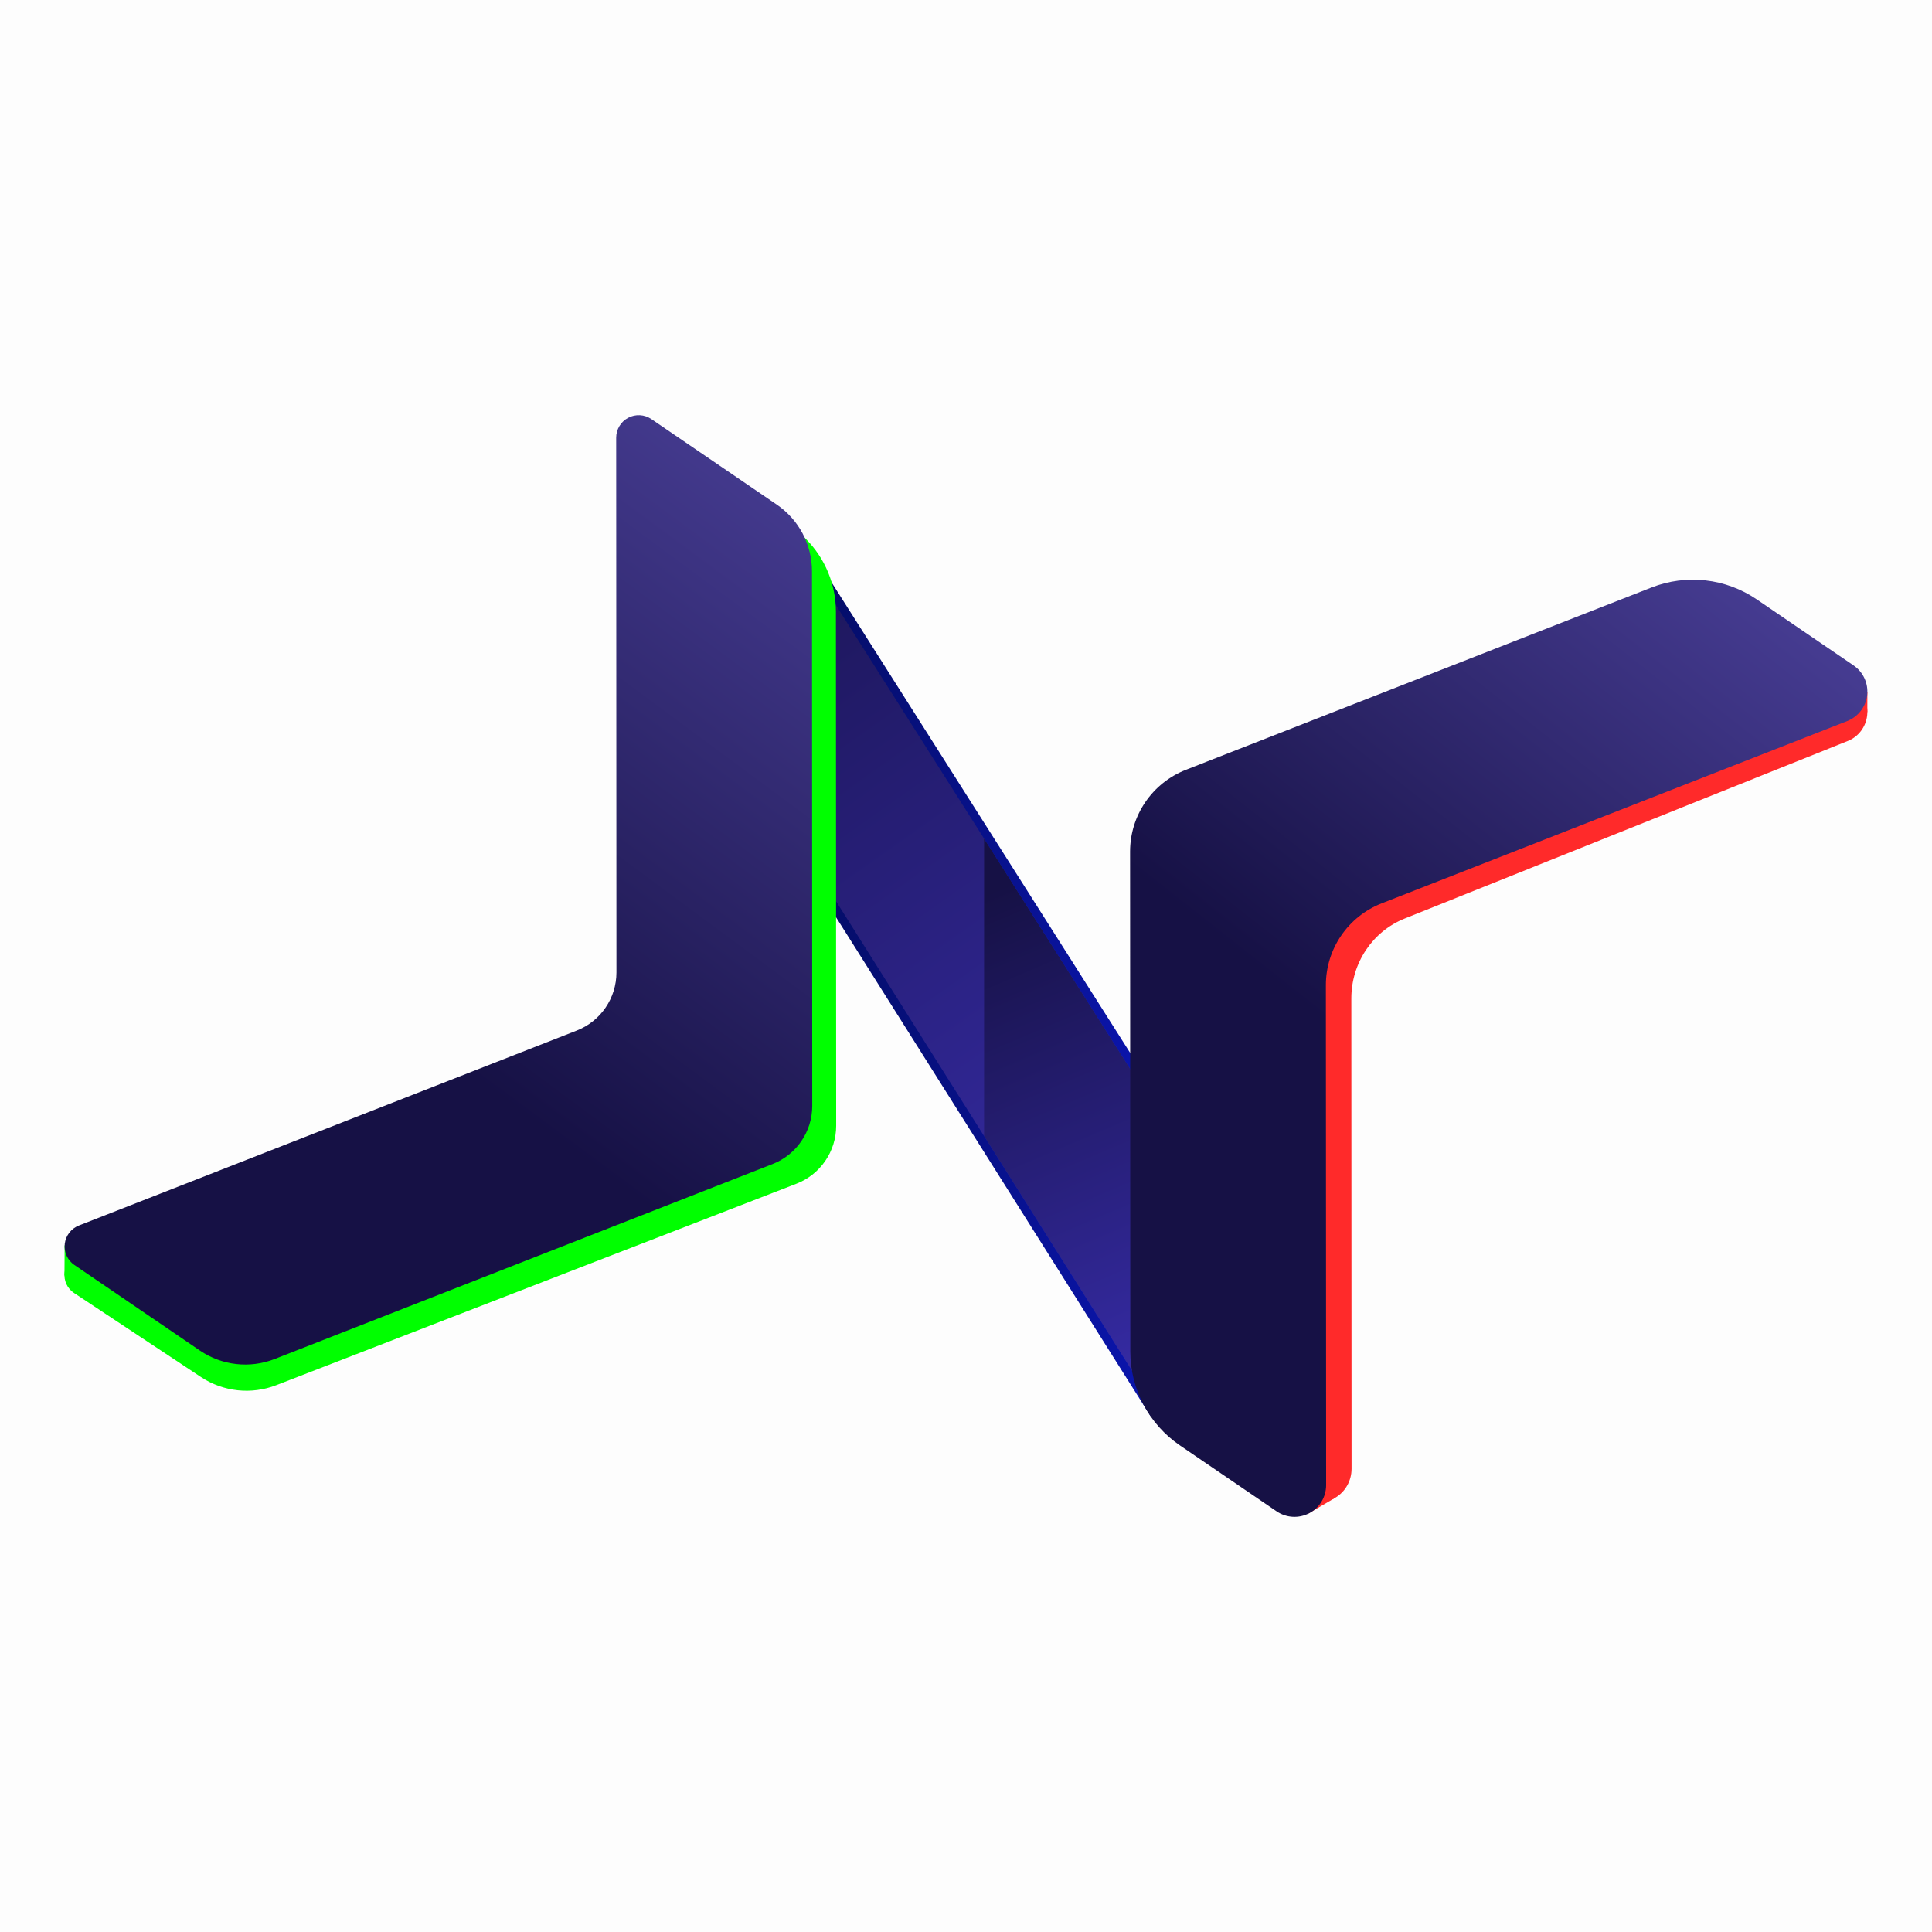
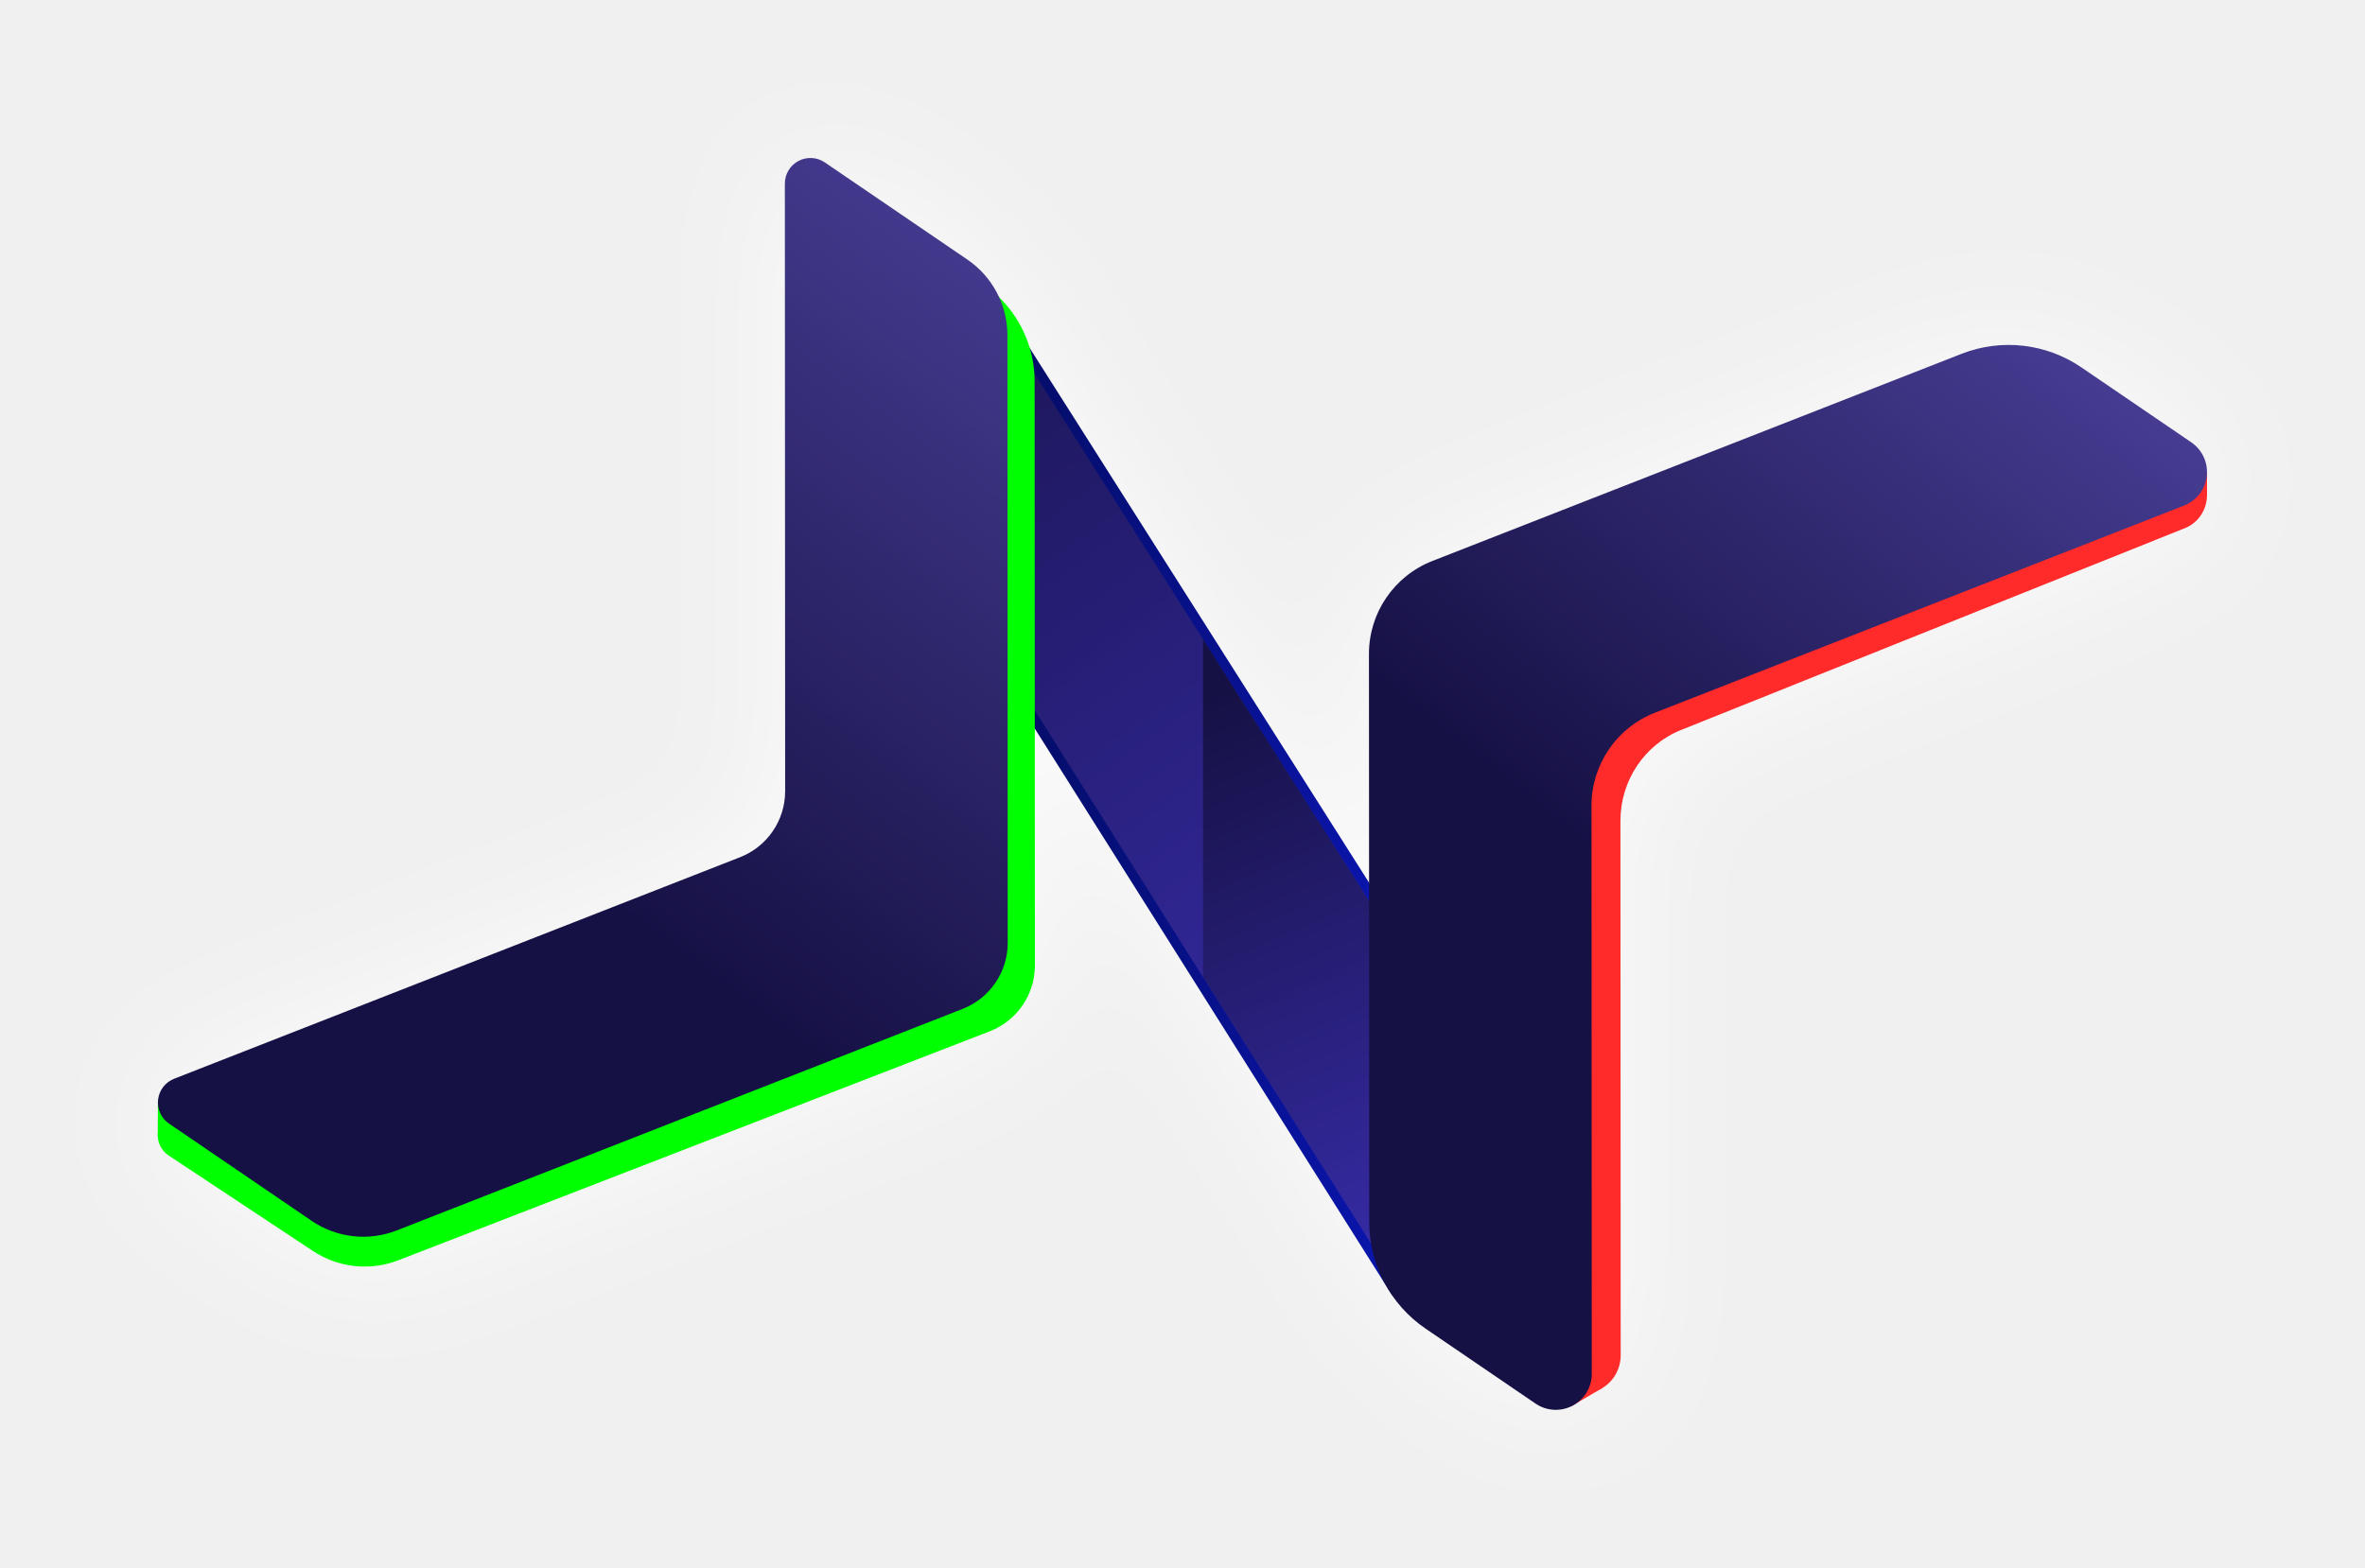
- <svg xmlns="http://www.w3.org/2000/svg" xmlns:xlink="http://www.w3.org/1999/xlink" width="226.772" height="226.772" viewBox="0 0 60 60" version="1.1" id="svg5">
+ <svg xmlns="http://www.w3.org/2000/svg" xmlns:xlink="http://www.w3.org/1999/xlink" width="244.221" height="161.944" viewBox="0 0 64.617 42.848" version="1.1" id="svg5">
  <defs id="defs2">
    <linearGradient id="linearGradient977">
      <stop style="stop-color:#01093c;stop-opacity:1;" offset="0" id="stop975" />
      <stop style="stop-color:#0e19d3;stop-opacity:1;" offset="1" id="stop973" />
    </linearGradient>
    <linearGradient id="linearGradient6230">
      <stop style="stop-color:#00ff00;stop-opacity:1;" offset="0" id="stop6226" />
      <stop style="stop-color:#00ff00;stop-opacity:1;" offset="1" id="stop6228" />
    </linearGradient>
    <linearGradient id="linearGradient4398">
      <stop style="stop-color:#161145;stop-opacity:1;" offset="0" id="stop4394" />
      <stop style="stop-color:#5343fd;stop-opacity:1;" offset="1" id="stop4396" />
    </linearGradient>
    <linearGradient id="linearGradient3324">
      <stop style="stop-color:#161145;stop-opacity:1;" offset="0" id="stop3320" />
      <stop style="stop-color:#7465db;stop-opacity:1;" offset="1" id="stop3322" />
    </linearGradient>
    <linearGradient id="linearGradient3316">
      <stop style="stop-color:#7465db;stop-opacity:1;" offset="0" id="stop3312" />
      <stop style="stop-color:#161145;stop-opacity:1;" offset="1" id="stop3314" />
    </linearGradient>
    <filter style="color-interpolation-filters:sRGB" id="filter2543" x="-0.235" y="-0.093" width="1.471" height="1.185">
      <feGaussianBlur stdDeviation="4.864 2" result="fbSourceGraphic" id="feGaussianBlur2541" />
      <feColorMatrix result="fbSourceGraphicAlpha" in="fbSourceGraphic" values="0 0 0 -1 0 0 0 0 -1 0 0 0 0 -1 0 0 0 0 1 0" id="feColorMatrix365" />
      <feGaussianBlur id="feGaussianBlur367" stdDeviation="13.92 13.92" result="blur" in="fbSourceGraphic" />
    </filter>
    <linearGradient xlink:href="#linearGradient3324" id="linearGradient3326" x1="234.428" y1="103.648" x2="227.269" y2="208.677" gradientUnits="userSpaceOnUse" gradientTransform="translate(-69.38544,40.35818)" />
-     <linearGradient xlink:href="#linearGradient4398" id="linearGradient4400" x1="19.137" y1="13.592" x2="51.855" y2="60" gradientUnits="userSpaceOnUse" gradientTransform="translate(37.39676,29.18502)" />
-     <linearGradient xlink:href="#linearGradient3316" id="linearGradient4543" gradientUnits="userSpaceOnUse" x1="236.594" y1="91.986" x2="232.012" y2="210.904" gradientTransform="matrix(0.2906177,0.198201,-0.198201,0.2906177,43.19949,-32.2306)" />
-     <radialGradient xlink:href="#linearGradient6230" id="radialGradient6232" cx="52.158" cy="37.397" fx="52.158" fy="37.397" r="11.874" gradientTransform="matrix(-0.2270618,-0.9738803,1.406017,-0.3278151,48.81638,130.4128)" gradientUnits="userSpaceOnUse" />
+     <linearGradient xlink:href="#linearGradient4398" id="linearGradient4400" x1="19.137" y1="13.592" x2="51.855" y2="60" gradientUnits="userSpaceOnUse" gradientTransform="translate(61.94902,48.71989)" />
+     <linearGradient xlink:href="#linearGradient3316" id="linearGradient4543" gradientUnits="userSpaceOnUse" x1="236.594" y1="91.986" x2="232.012" y2="210.904" gradientTransform="matrix(0.2906177,0.198201,-0.198201,0.2906177,67.75175,-12.69573)" />
+     <radialGradient xlink:href="#linearGradient6230" id="radialGradient6232" cx="52.158" cy="37.397" fx="52.158" fy="37.397" r="11.874" gradientTransform="matrix(-0.2270618,-0.9738803,1.406017,-0.3278151,73.36864,149.9477)" gradientUnits="userSpaceOnUse" />
    <linearGradient xlink:href="#linearGradient3324" id="linearGradient7041" gradientUnits="userSpaceOnUse" x1="234.428" y1="103.648" x2="227.269" y2="208.677" gradientTransform="translate(-69.38544,40.35818)" />
-     <linearGradient xlink:href="#linearGradient977" id="linearGradient979" x1="56.533" y1="59.285" x2="78.581" y2="59.285" gradientUnits="userSpaceOnUse" />
+     <linearGradient xlink:href="#linearGradient977" id="linearGradient979" x1="56.533" y1="59.285" x2="78.581" y2="59.285" gradientUnits="userSpaceOnUse" gradientTransform="translate(24.55226,19.53487)" />
    <linearGradient xlink:href="#linearGradient4398" id="linearGradient2423" gradientUnits="userSpaceOnUse" gradientTransform="translate(37.39676,29.18502)" x1="31.553" y1="27.359" x2="43.436" y2="55.229" />
+     <filter style="color-interpolation-filters:sRGB" id="filter4760" x="-0.077" y="-0.126" width="1.154" height="1.252">
+       <feGaussianBlur stdDeviation="1.799" id="feGaussianBlur4762" />
+     </filter>
  </defs>
-   <rect style="opacity:0.836;fill:#ffffff;fill-opacity:1;stroke:none;stroke-width:0.2;stroke-linecap:round;stroke-linejoin:round;stroke-dasharray:none;stroke-opacity:0.984" id="rect7025" width="60" height="60" x="0" y="0" />
-   <g id="g4051" style="display:inline" transform="translate(-37.39675,-29.18501)">
-     <path style="display:inline;fill:url(#linearGradient4400);fill-opacity:1;stroke:none;stroke-width:0.265;stroke-linecap:butt;stroke-linejoin:miter;stroke-dasharray:none;stroke-opacity:1" d="M 57.063,47.432 73.186,73.007 78.581,71.721 62.09,45.735 Z" id="path4041" />
-     <path id="path2354" style="display:inline;fill:url(#linearGradient2423);fill-opacity:1;stroke:none;stroke-width:0.265;stroke-linecap:butt;stroke-linejoin:miter;stroke-dasharray:none;stroke-opacity:1" d="m 67.959,55.229 v 9.236 l 5.289,8.391 5.121,-1.221 z" />
-     <path style="display:inline;fill:none;fill-opacity:1;stroke:url(#linearGradient979);stroke-width:0.265;stroke-linecap:butt;stroke-linejoin:miter;stroke-dasharray:none;stroke-opacity:1" d="M 57.063,47.432 73.186,73.007 78.581,71.721 62.09,45.735 Z" id="path2701" />
-     <path id="path4560" style="fill:url(#radialGradient6232);fill-opacity:1;stroke:none;stroke-width:0.086px;stroke-linecap:butt;stroke-linejoin:miter;stroke-opacity:1" d="m 60.949,46.017 -3.189,14.477 a 2.401,2.401 131.276 0 1 -1.529,1.742 l -16.394,5.924 a 0.665,0.665 96.819 0 0 -0.141,1.18 l 3.943,2.611 a 2.559,2.559 6.167 0 0 2.337,0.252 l 16.156,-6.257 a 1.93,1.93 124.4 0 0 1.233,-1.801 l -0.008,-15.962 A 3.208,3.208 67.564 0 0 62.425,45.923 l -0.258,-0.259 a 0.722,0.722 163.788 0 0 -1.217,0.354 z" />
-     <path style="fill:#00ff00;fill-opacity:1;stroke:none;stroke-width:0.265px;stroke-linecap:butt;stroke-linejoin:miter;stroke-opacity:1" d="m 39.399,68.795 0.005,-0.936 2.002,-0.315 -0.054,1.65 z" id="path5668" />
-     <path style="fill:url(#linearGradient4543);fill-opacity:1;stroke:none;stroke-width:0.086px;stroke-linecap:butt;stroke-linejoin:miter;stroke-opacity:1" d="m 39.708,68.471 3.895,2.656 a 2.505,2.505 6.455 0 0 2.325,0.263 l 15.463,-6.055 a 1.938,1.938 124.295 0 0 1.231,-1.805 l -0.008,-16.606 a 2.505,2.505 62.134 0 0 -1.094,-2.068 l -3.895,-2.656 a 0.699,0.699 152.134 0 0 -1.092,0.578 l 0.008,16.606 a 1.938,1.938 124.295 0 1 -1.231,1.805 l -15.463,6.055 a 0.699,0.699 96.455 0 0 -0.139,1.228 z" id="path4043" />
-     <g id="g4233" transform="matrix(-0.2778055,-0.1934977,0.1894631,-0.2837212,119.0389,151.0815)" style="fill:#ff2a2a;fill-opacity:1;stroke-width:1.035">
+   <path id="path4041-2" style="display:inline;opacity:1;fill:#ffffff;fill-opacity:0.717;stroke:none;stroke-width:0.265;stroke-linecap:butt;stroke-linejoin:miter;stroke-dasharray:none;stroke-opacity:1;filter:url(#filter4760)" d="m 22.127,4.317 a 0.699,0.699 0 0 0 -0.684,0.699 l 0.008,16.606 a 1.938,1.938 0 0 1 -1.231,1.806 L 4.757,29.482 a 0.699,0.699 0 0 0 -0.271,1.104 0.665,0.665 0 0 0 0.121,0.994 l 3.943,2.611 a 2.559,2.559 0 0 0 2.337,0.253 l 16.156,-6.257 a 1.93,1.93 0 0 0 1.233,-1.801 l -0.003,-6.72 9.278,14.716 a 3.525,3.525 0 0 0 1.398,1.93 l 3.005,2.049 a 0.983,0.983 0 0 0 1.384,-0.287 1.017,1.038 1.6724933e-6 0 0 0.943,-1.034 l -0.007,-14.608 a 2.608,2.664 1.6724933e-6 0 1 1.656,-2.481 l 13.769,-5.517 a 0.946,0.967 1.6724932e-6 0 0 0.548,-1.211 0.983,0.983 0 0 0 -0.375,-1.133 L 56.866,10.04 A 3.525,3.525 0 0 0 53.595,9.67 L 39.135,15.332 a 2.727,2.727 0 0 0 -1.732,2.54 l 0.003,6.5 -9.187,-14.478 a 3.208,3.208 0 0 0 -0.884,-1.733 l -0.05,-0.05 A 2.505,2.505 0 0 0 26.431,7.094 l -3.895,-2.656 a 0.699,0.699 0 0 0 -0.409,-0.121 z" />
+   <g id="g4051" style="display:inline" transform="translate(-59.64203,-57.29553)">
+     <path style="display:inline;fill:url(#linearGradient4400);fill-opacity:1;stroke:none;stroke-width:0.265;stroke-linecap:butt;stroke-linejoin:miter;stroke-dasharray:none;stroke-opacity:1" d="M 81.615,66.967 97.739,92.542 103.133,91.256 86.643,65.27 Z" id="path4041" />
+     <path id="path2354" style="display:inline;fill:url(#linearGradient2423);fill-opacity:1;stroke:none;stroke-width:0.265;stroke-linecap:butt;stroke-linejoin:miter;stroke-dasharray:none;stroke-opacity:1" d="m 67.959,55.229 v 9.236 l 5.289,8.391 5.121,-1.221 z" transform="translate(24.55226,19.53487)" />
+     <path style="display:inline;fill:none;fill-opacity:1;stroke:url(#linearGradient979);stroke-width:0.265;stroke-linecap:butt;stroke-linejoin:miter;stroke-dasharray:none;stroke-opacity:1" d="M 81.615,66.967 97.739,92.542 103.133,91.256 86.643,65.27 Z" id="path2701" />
+     <path id="path4560" style="fill:url(#radialGradient6232);fill-opacity:1;stroke:none;stroke-width:0.086px;stroke-linecap:butt;stroke-linejoin:miter;stroke-opacity:1" d="m 85.502,65.552 -3.189,14.477 a 2.401,2.401 131.276 0 1 -1.529,1.742 l -16.394,5.924 a 0.665,0.665 96.819 0 0 -0.141,1.18 l 3.943,2.611 a 2.559,2.559 6.167 0 0 2.337,0.252 l 16.156,-6.257 a 1.93,1.93 124.4 0 0 1.233,-1.801 l -0.008,-15.962 A 3.208,3.208 67.564 0 0 86.977,65.457 l -0.258,-0.259 a 0.722,0.722 163.788 0 0 -1.217,0.354 z" />
+     <path style="fill:#00ff00;fill-opacity:1;stroke:none;stroke-width:0.265px;stroke-linecap:butt;stroke-linejoin:miter;stroke-opacity:1" d="m 63.952,88.33 0.005,-0.936 2.002,-0.315 -0.054,1.65 z" id="path5668" />
+     <path style="fill:url(#linearGradient4543);fill-opacity:1;stroke:none;stroke-width:0.086px;stroke-linecap:butt;stroke-linejoin:miter;stroke-opacity:1" d="m 64.261,88.005 3.895,2.656 a 2.505,2.505 6.455 0 0 2.325,0.263 l 15.463,-6.055 a 1.938,1.938 124.295 0 0 1.231,-1.805 l -0.008,-16.606 a 2.505,2.505 62.134 0 0 -1.094,-2.068 l -3.895,-2.656 a 0.699,0.699 152.134 0 0 -1.092,0.578 l 0.008,16.606 a 1.938,1.938 124.295 0 1 -1.231,1.805 l -15.463,6.055 a 0.699,0.699 96.455 0 0 -0.139,1.228 z" id="path4043" />
+     <g id="g4233" transform="matrix(-0.2778055,-0.1934977,0.1894631,-0.2837212,143.5911,170.6164)" style="fill:#ff2a2a;fill-opacity:1;stroke-width:1.035">
      <path style="fill:#ff2a2a;fill-opacity:1;stroke:none;stroke-width:0.252px;stroke-linecap:butt;stroke-linejoin:miter;stroke-opacity:1" d="m 224.131,201.656 10.221,0.054 a 9.956,9.956 152.312 0 0 8.275,-4.342 l 24.891,-36.459 a 7.751,7.751 90 0 0 0,-8.741 l -24.891,-36.459 a 9.263,9.263 25.939 0 0 -8.264,-4.02 l -9.456,0.628 a 3.023,3.023 115.939 0 0 -2.296,4.721 l 23.984,35.13 a 7.756,7.756 89.981 0 1 0.003,8.743 l -24.778,36.345 a 2.815,2.815 62.293 0 0 2.311,4.4 z" id="path4231" />
    </g>
-     <path style="fill:#ff2a2a;fill-opacity:1;stroke:none;stroke-width:0.265px;stroke-linecap:butt;stroke-linejoin:miter;stroke-opacity:1" d="m 78.86,75.701 -0.854,0.502 -0.486,-0.767 0.88,-0.038 z" id="path6339" />
-     <path style="fill:#ff2a2a;fill-opacity:1;stroke:none;stroke-width:0.265px;stroke-linecap:butt;stroke-linejoin:miter;stroke-opacity:1" d="m 95.389,51.301 -1.063,0.113 -0.007,-0.854 1.071,0.116 z" id="path6625" />
-     <g id="g4049" transform="matrix(-0.2906172,-0.1982007,0.1982007,-0.2906172,120.0784,152.878)" style="fill:url(#linearGradient3326);fill-opacity:1">
+     <path style="fill:#ff2a2a;fill-opacity:1;stroke:none;stroke-width:0.265px;stroke-linecap:butt;stroke-linejoin:miter;stroke-opacity:1" d="m 103.412,95.236 -0.854,0.502 -0.486,-0.767 0.88,-0.038 z" id="path6339" />
+     <path style="fill:#ff2a2a;fill-opacity:1;stroke:none;stroke-width:0.265px;stroke-linecap:butt;stroke-linejoin:miter;stroke-opacity:1" d="m 119.942,70.836 -1.063,0.113 -0.007,-0.854 1.071,0.116 z" id="path6625" />
+     <g id="g4049" transform="matrix(-0.2906172,-0.1982007,0.1982007,-0.2906172,144.6306,172.4128)" style="fill:url(#linearGradient3326);fill-opacity:1">
      <path style="fill:url(#linearGradient7041);fill-opacity:1;stroke:none;stroke-width:0.243px;stroke-linecap:butt;stroke-linejoin:miter;stroke-opacity:1" d="m 224.013,201.738 h 10.34 a 10.02,10.02 152.161 0 0 8.275,-4.37 l 24.891,-36.459 a 7.751,7.751 90 0 0 0,-8.741 l -24.891,-36.459 a 10.02,10.02 27.839 0 0 -8.275,-4.37 h -10.34 a 2.795,2.795 117.839 0 0 -2.308,4.37 l 24.891,36.459 a 7.751,7.751 90 0 1 0,8.741 l -24.891,36.459 a 2.795,2.795 62.161 0 0 2.308,4.37 z" id="path4047" />
    </g>
  </g>
</svg>
